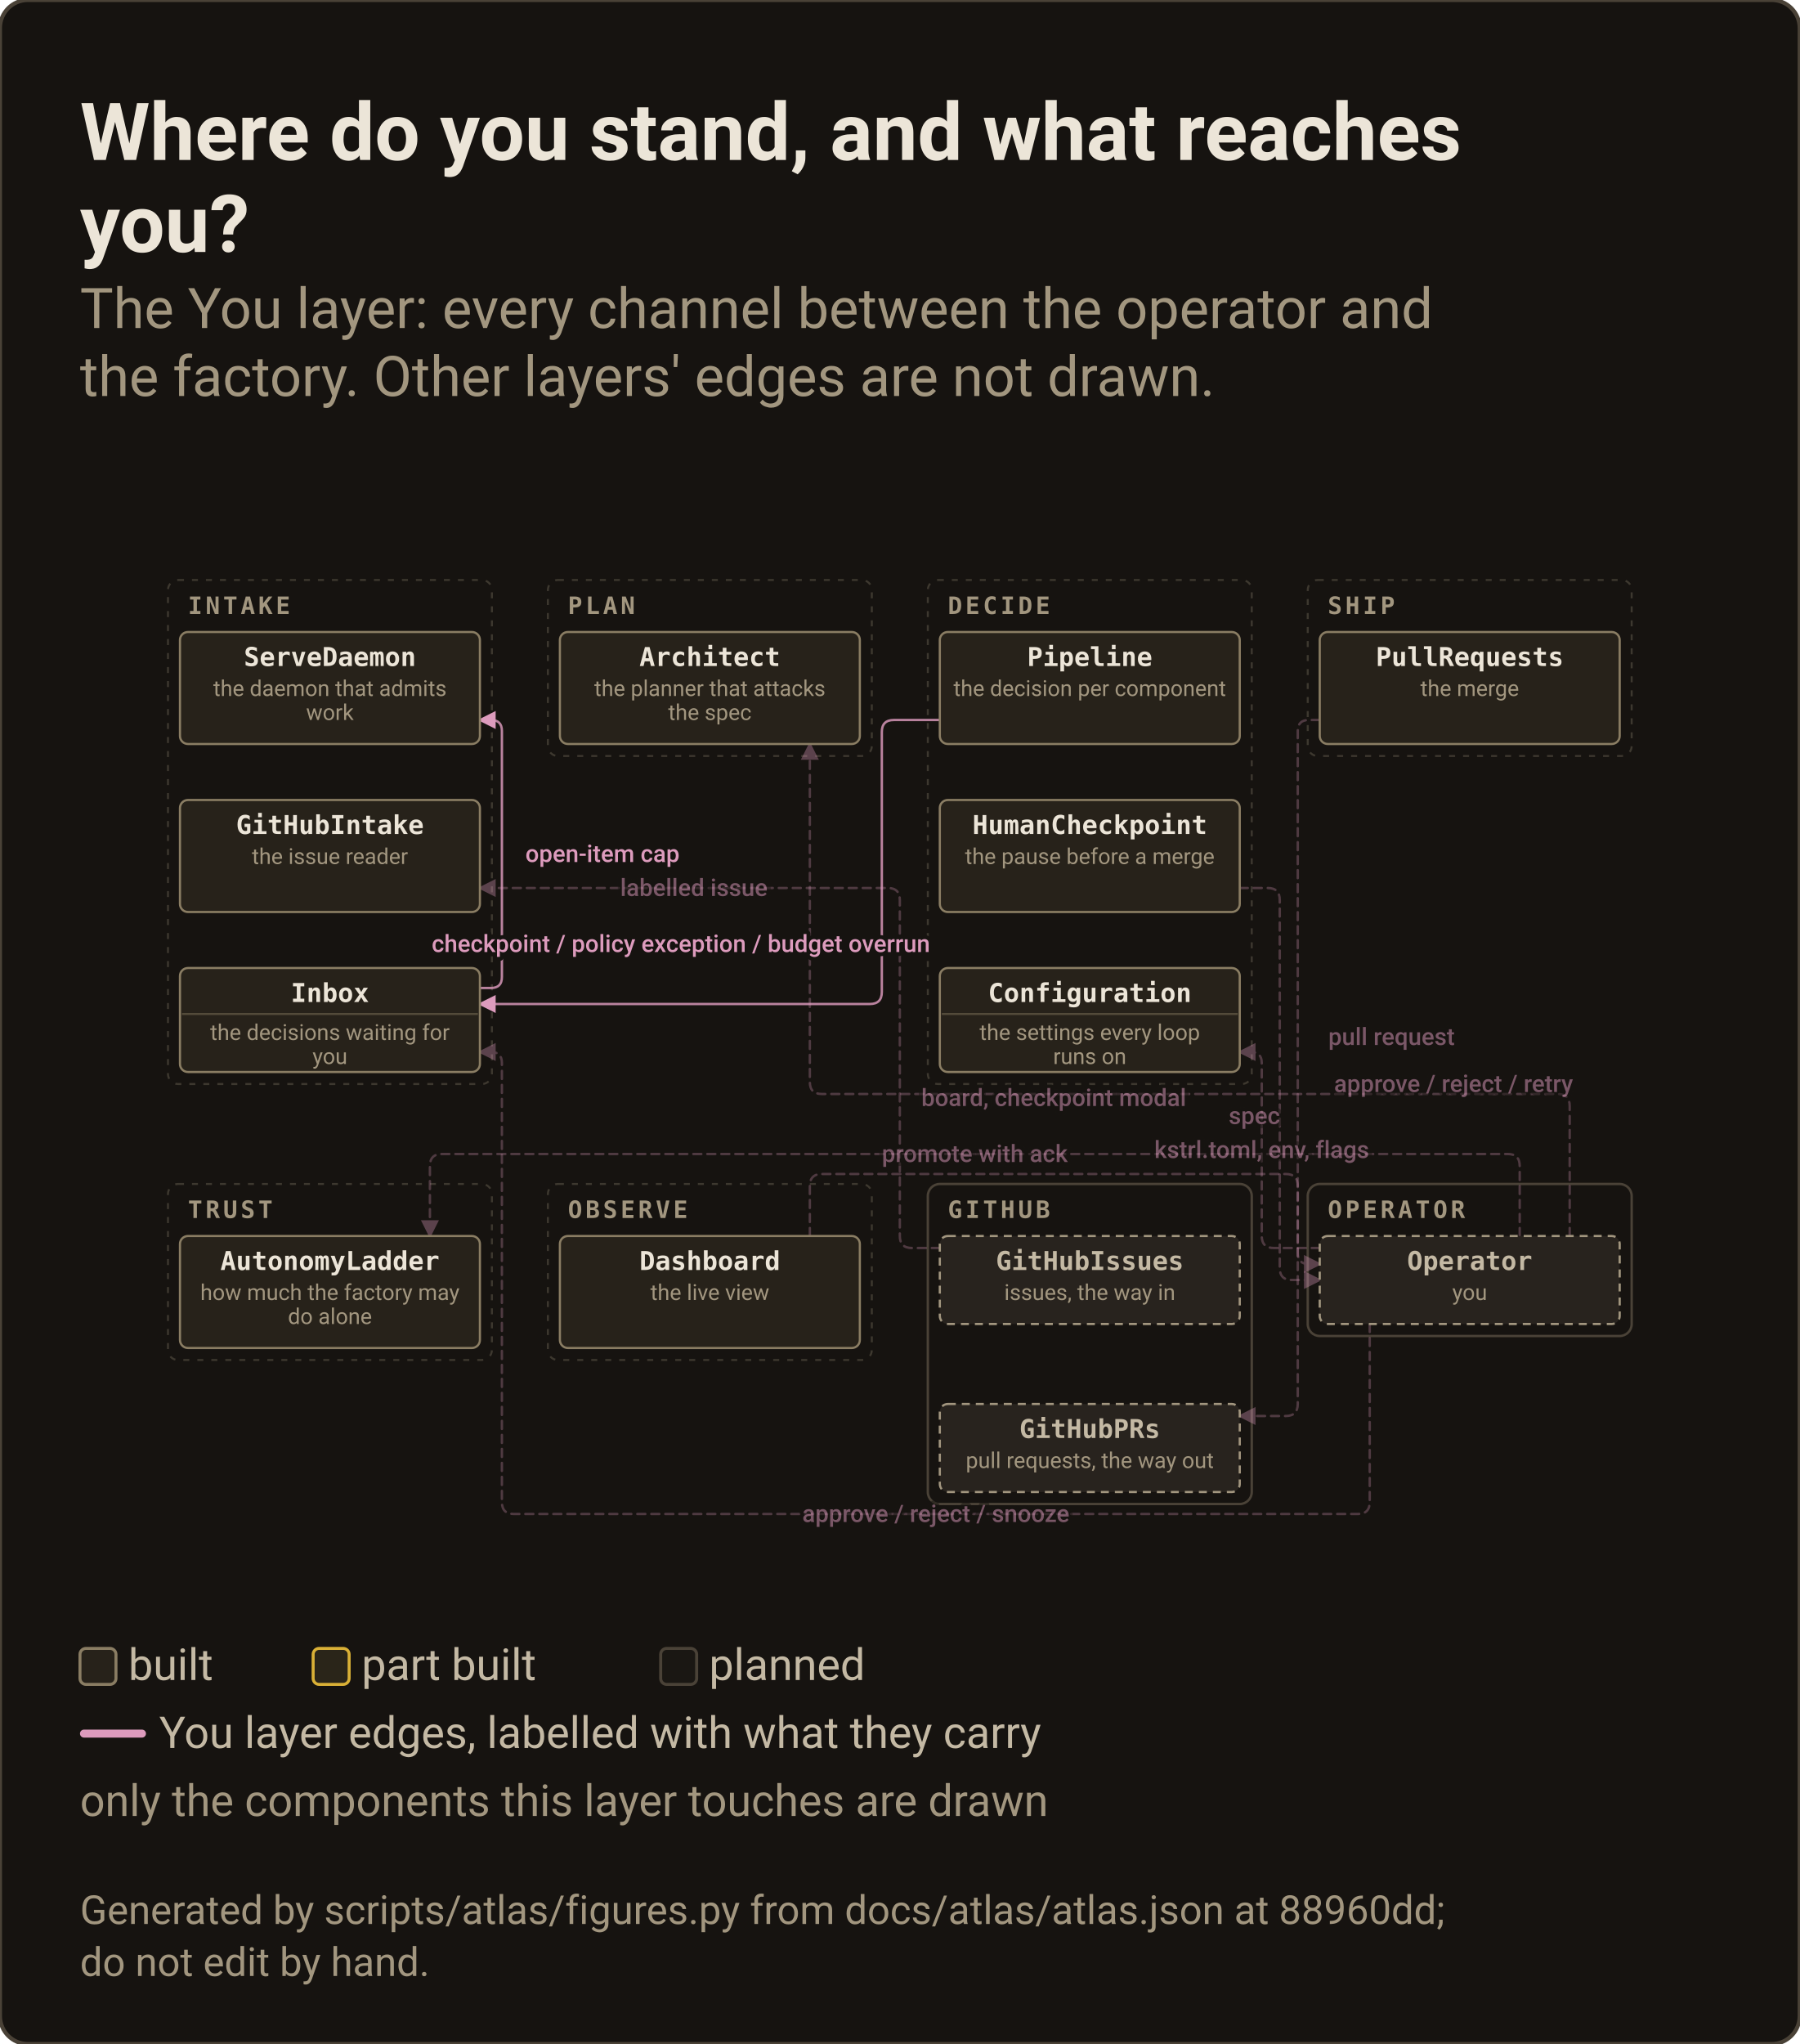
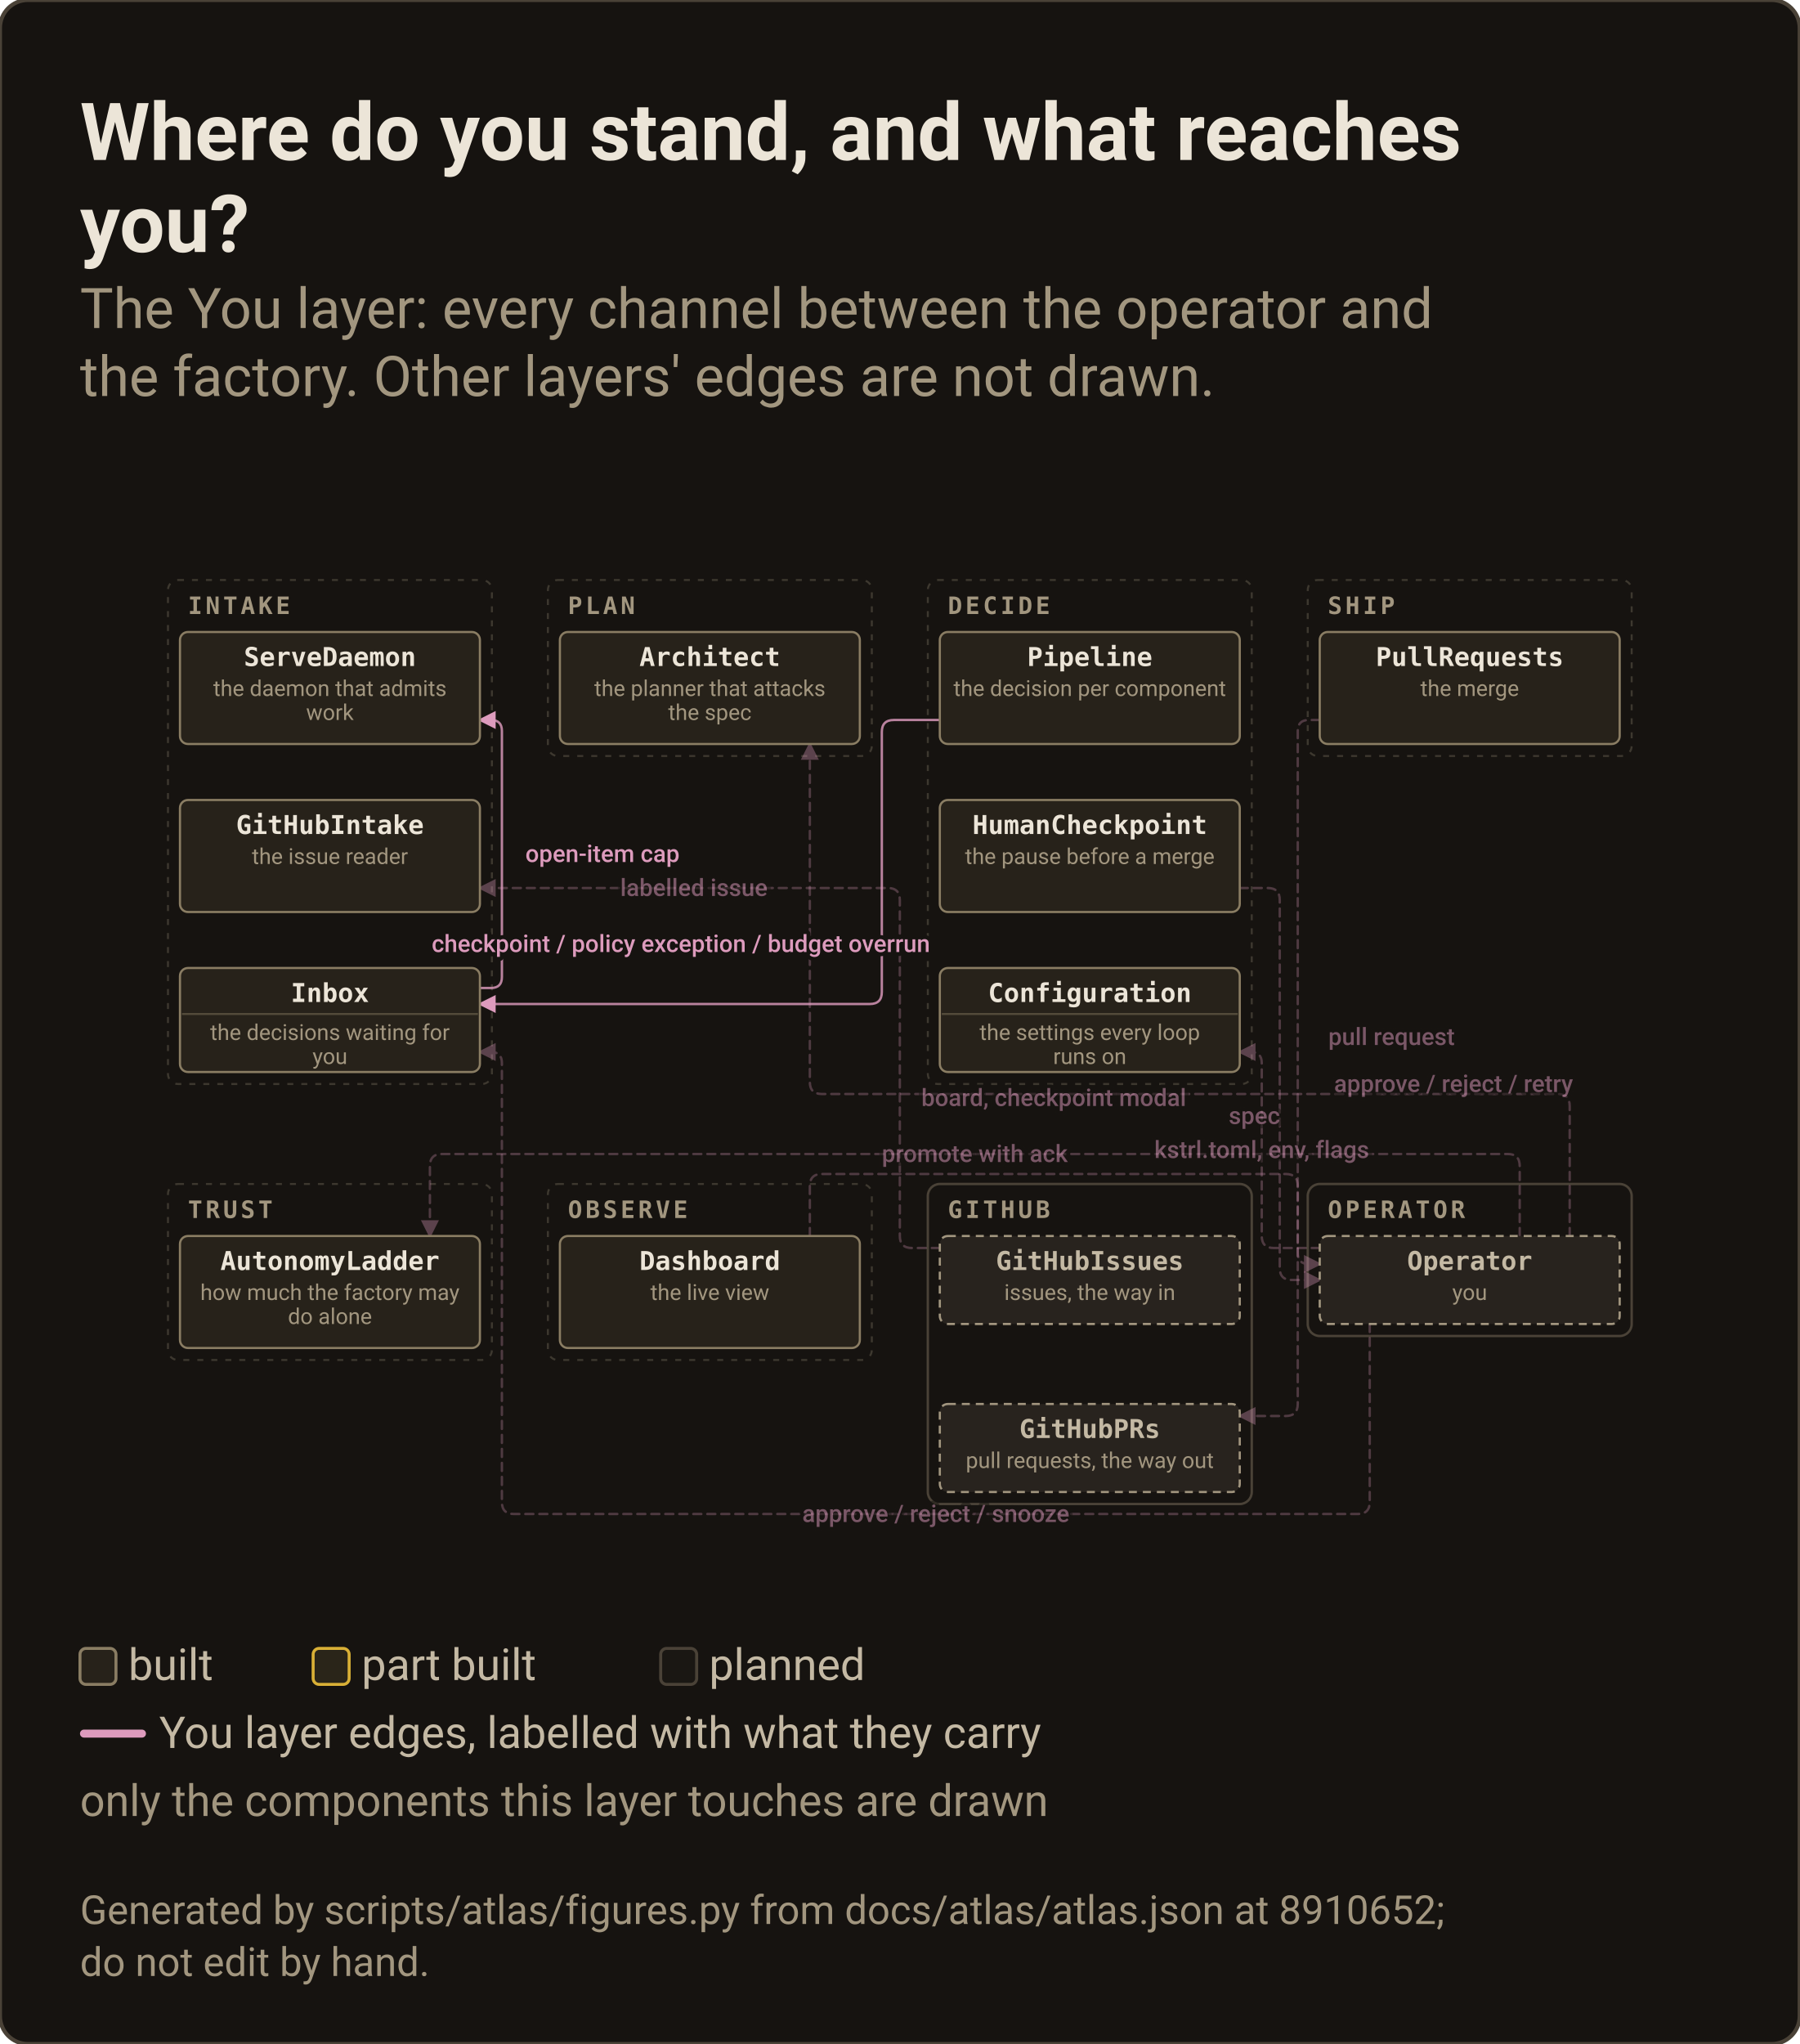
<svg xmlns="http://www.w3.org/2000/svg" width="900" height="1022" viewBox="0 0 900 1022" role="img" aria-label="You layer of the kstrl system map">
  <rect x="0" y="0" width="900" height="1022" rx="14" fill="#161310" stroke="#4A4237" stroke-width="2" />
  <text x="40.0" y="80.0" class="c0">Where do you stand, and what reaches</text>
  <text x="40.0" y="126.0" class="c0">you?</text>
  <text x="40.0" y="164.0" class="c1">The You layer: every channel between the operator and</text>
  <text x="40.0" y="198.0" class="c1">the factory. Other layers' edges are not drawn.</text>
  <svg id="map" x="76.0" y="216.0" width="748" height="586" viewBox="0 0 748 586" overflow="visible">
    <defs>
      <marker id="map-m-work" viewBox="0 0 8 8" refX="7" refY="4" markerUnits="userSpaceOnUse" markerWidth="9" markerHeight="9" orient="auto-start-reverse">
        <path d="M0,0 L8,4 L0,8 z" fill="#D9CDB2" />
      </marker>
      <marker id="map-m-measure" viewBox="0 0 8 8" refX="7" refY="4" markerUnits="userSpaceOnUse" markerWidth="9" markerHeight="9" orient="auto-start-reverse">
        <path d="M0,0 L8,4 L0,8 z" fill="#82A7BA" />
      </marker>
      <marker id="map-m-feedback" viewBox="0 0 8 8" refX="7" refY="4" markerUnits="userSpaceOnUse" markerWidth="9" markerHeight="9" orient="auto-start-reverse">
        <path d="M0,0 L8,4 L0,8 z" fill="#E39A86" />
      </marker>
      <marker id="map-m-operator" viewBox="0 0 8 8" refX="7" refY="4" markerUnits="userSpaceOnUse" markerWidth="9" markerHeight="9" orient="auto-start-reverse">
        <path d="M0,0 L8,4 L0,8 z" fill="#DD9BBD" />
      </marker>
      <marker id="map-m-trust" viewBox="0 0 8 8" refX="7" refY="4" markerUnits="userSpaceOnUse" markerWidth="9" markerHeight="9" orient="auto-start-reverse">
        <path d="M0,0 L8,4 L0,8 z" fill="#B48EC9" />
      </marker>
      <marker id="map-m-learn" viewBox="0 0 8 8" refX="7" refY="4" markerUnits="userSpaceOnUse" markerWidth="9" markerHeight="9" orient="auto-start-reverse">
        <path d="M0,0 L8,4 L0,8 z" fill="#86C9A9" />
      </marker>
      <marker id="map-m-record" viewBox="0 0 8 8" refX="7" refY="4" markerUnits="userSpaceOnUse" markerWidth="9" markerHeight="9" orient="auto-start-reverse">
        <path d="M0,0 L8,4 L0,8 z" fill="#B7C27C" />
      </marker>
      <marker id="map-m-change" viewBox="0 0 8 8" refX="7" refY="4" markerUnits="userSpaceOnUse" markerWidth="9" markerHeight="9" orient="auto-start-reverse">
        <path d="M0,0 L8,4 L0,8 z" fill="#E26D5A" />
      </marker>
      <marker id="map-m-reach" viewBox="0 0 8 8" refX="7" refY="4" markerUnits="userSpaceOnUse" markerWidth="9" markerHeight="9" orient="auto-start-reverse">
        <path d="M0,0 L8,4 L0,8 z" fill="#E5A84F" />
      </marker>
    </defs>
    <style>#map .node.quiet{opacity:.42}#map .node.planned{opacity:.5}#map .node.planned.quiet{opacity:.3}#map .node.meas .node__box{stroke:#82A7BA;stroke-width:2.2}#map .node.acts .node__box{stroke:#E5A84F;stroke-width:2.4}#map .node__ring{display:none;fill:none;stroke:#82A7BA;stroke-width:1.6}#map .node.meas .node__ring{display:inline}#map .flow.planned{opacity:.35}#map .flowlbl.planned{opacity:.5}#map .flow.off,#map .flowlbl.off{display:none}#map .flow.hot{opacity:1;stroke-opacity:1;stroke-width:2.6}#map .flowlbl.hot{opacity:1}</style>
    <rect x="8.0" y="74.0" width="162.0" height="252.0" rx="5" fill="none" stroke="#A2967F" stroke-opacity=".28" stroke-width="1" stroke-dasharray="3 4" />
    <text x="18.0" y="91.0" class="t1">INTAKE</text>
    <rect x="198.0" y="74.0" width="162.0" height="88.0" rx="5" fill="none" stroke="#A2967F" stroke-opacity=".28" stroke-width="1" stroke-dasharray="3 4" />
    <text x="208.0" y="91.0" class="t1">PLAN</text>
    <rect x="388.0" y="74.0" width="162.0" height="252.0" rx="5" fill="none" stroke="#A2967F" stroke-opacity=".28" stroke-width="1" stroke-dasharray="3 4" />
    <text x="398.0" y="91.0" class="t1">DECIDE</text>
    <rect x="578.0" y="74.0" width="162.0" height="88.0" rx="5" fill="none" stroke="#A2967F" stroke-opacity=".28" stroke-width="1" stroke-dasharray="3 4" />
    <text x="588.0" y="91.0" class="t1">SHIP</text>
    <rect x="8.0" y="376.0" width="162.0" height="88.0" rx="5" fill="none" stroke="#A2967F" stroke-opacity=".28" stroke-width="1" stroke-dasharray="3 4" />
    <text x="18.0" y="393.0" class="t1">TRUST</text>
    <rect x="198.0" y="376.0" width="162.0" height="88.0" rx="5" fill="none" stroke="#A2967F" stroke-opacity=".28" stroke-width="1" stroke-dasharray="3 4" />
    <text x="208.0" y="393.0" class="t1">OBSERVE</text>
    <rect x="388.0" y="376.0" width="162.0" height="160.0" rx="6" fill="none" stroke="#4A4237" stroke-width="1.2" />
    <text x="398.0" y="393.0" class="t1">GITHUB</text>
    <rect x="578.0" y="376.0" width="162.0" height="76.0" rx="6" fill="none" stroke="#4A4237" stroke-width="1.2" />
    <text x="588.0" y="393.0" class="t1">OPERATOR</text>
    <g data-layer="flow">
      <path id="map-f0" class="flow intake planned" data-edge="0" data-from="GitHubIssues" data-to="GitHubIntake" data-art="labelled issue" data-kind="intake" data-layer="operator" d="M 394.0 408.0 L 380.0 408.0 Q 374.0 408.0 374.0 402.0 L 374.0 234.0 Q 374.0 228.0 368.0 228.0 L 164.0 228.0" fill="none" stroke="#DD9BBD" stroke-opacity="0.82" stroke-width="1.2" stroke-dasharray="4 3" stroke-linecap="round" marker-end="url(#map-m-operator)" />
      <path id="map-f4" class="flow intake" data-edge="4" data-from="Inbox" data-to="ServeDaemon" data-art="open-item cap" data-kind="intake" data-layer="operator" d="M 164.0 278.0 L 169.5 278.0 Q 175.0 278.0 175.0 272.5 L 175.0 149.5 Q 175.0 144.0 169.5 144.0 L 164.0 144.0" fill="none" stroke="#DD9BBD" stroke-opacity="0.82" stroke-width="1.2" stroke-linecap="round" marker-end="url(#map-m-operator)" />
      <path id="map-f6" class="flow plan planned" data-edge="6" data-from="Operator" data-to="Architect" data-art="spec" data-kind="plan" data-layer="operator" d="M 709.0 402.0 L 709.0 337.0 Q 709.0 331.0 703.0 331.0 L 335.0 331.0 Q 329.0 331.0 329.0 325.0 L 329.0 156.0" fill="none" stroke="#DD9BBD" stroke-opacity="0.82" stroke-width="1.2" stroke-dasharray="4 3" stroke-linecap="round" marker-end="url(#map-m-operator)" />
      <path id="map-f40" class="flow ship planned" data-edge="40" data-from="PullRequests" data-to="GitHubPRs" data-art="pull request" data-kind="ship" data-layer="operator" d="M 584.0 144.0 L 578.5 144.0 Q 573.0 144.0 573.0 149.5 L 573.0 486.0 Q 573.0 492.0 567.0 492.0 L 544.0 492.0" fill="none" stroke="#DD9BBD" stroke-opacity="0.82" stroke-width="1.2" stroke-dasharray="4 3" stroke-linecap="round" marker-end="url(#map-m-operator)" />
      <path id="map-f43" class="flow trust" data-edge="43" data-from="Pipeline" data-to="Inbox" data-art="checkpoint / policy exception / budget overrun" data-kind="trust" data-layer="operator" d="M 394.0 144.0 L 371.0 144.0 Q 365.0 144.0 365.0 150.0 L 365.0 280.0 Q 365.0 286.0 359.0 286.0 L 164.0 286.0" fill="none" stroke="#DD9BBD" stroke-opacity="0.82" stroke-width="1.2" stroke-linecap="round" marker-end="url(#map-m-operator)" />
      <path id="map-f45" class="flow trust planned" data-edge="45" data-from="HumanCheckpoint" data-to="Operator" data-art="approve / reject / retry" data-kind="trust" data-layer="operator" d="M 544.0 228.0 L 558.0 228.0 Q 564.0 228.0 564.0 234.0 L 564.0 418.0 Q 564.0 424.0 570.0 424.0 L 584.0 424.0" fill="none" stroke="#DD9BBD" stroke-opacity="0.82" stroke-width="1.2" stroke-dasharray="4 3" stroke-linecap="round" marker-end="url(#map-m-operator)" />
      <path id="map-f47" class="flow decide planned" data-edge="47" data-from="Operator" data-to="Configuration" data-art="kstrl.toml, env, flags" data-kind="decide" data-layer="operator" d="M 584.0 408.0 L 561.0 408.0 Q 555.0 408.0 555.0 402.0 L 555.0 315.5 Q 555.0 310.0 549.5 310.0 L 544.0 310.0" fill="none" stroke="#DD9BBD" stroke-opacity="0.82" stroke-width="1.2" stroke-dasharray="4 3" stroke-linecap="round" marker-end="url(#map-m-operator)" />
      <path id="map-f65" class="flow observe planned" data-edge="65" data-from="Dashboard" data-to="Operator" data-art="board, checkpoint modal" data-kind="observe" data-layer="operator" d="M 329.0 402.0 L 329.0 377.0 Q 329.0 371.0 335.0 371.0 L 567.0 371.0 Q 573.0 371.0 573.0 377.0 L 573.0 410.5 Q 573.0 416.0 578.5 416.0 L 584.0 416.0" fill="none" stroke="#DD9BBD" stroke-opacity="0.82" stroke-width="1.2" stroke-dasharray="4 3" stroke-linecap="round" marker-end="url(#map-m-operator)" />
      <path id="map-f66" class="flow trust planned" data-edge="66" data-from="Operator" data-to="Inbox" data-art="approve / reject / snooze" data-kind="trust" data-layer="operator" d="M 609.0 446.0 L 609.0 535.0 Q 609.0 541.0 603.0 541.0 L 181.0 541.0 Q 175.0 541.0 175.0 535.0 L 175.0 315.5 Q 175.0 310.0 169.5 310.0 L 164.0 310.0" fill="none" stroke="#DD9BBD" stroke-opacity="0.82" stroke-width="1.2" stroke-dasharray="4 3" stroke-linecap="round" marker-end="url(#map-m-operator)" />
      <path id="map-f67" class="flow trust planned" data-edge="67" data-from="Operator" data-to="AutonomyLadder" data-art="promote with ack" data-kind="trust" data-layer="operator" d="M 684.0 402.0 L 684.0 367.0 Q 684.0 361.0 678.0 361.0 L 145.0 361.0 Q 139.0 361.0 139.0 367.0 L 139.0 402.0" fill="none" stroke="#DD9BBD" stroke-opacity="0.82" stroke-width="1.2" stroke-dasharray="4 3" stroke-linecap="round" marker-end="url(#map-m-operator)" />
    </g>
    <g class="node built" data-id="ServeDaemon" data-kind="component" data-state="built" data-region="intake" role="button" tabindex="0" aria-label="ServeDaemon, the daemon that admits work, built">
      <rect class="node__box" x="14.0" y="100.0" width="150.0" height="56.0" rx="4.0" fill="#27221A" stroke="#8A7D63" stroke-width="1.1" />
      <rect class="node__ring" x="17.0" y="103.0" width="144.0" height="50.0" rx="3.0" />
      <text x="89.0" y="117.0" class="t2">ServeDaemon</text>
      <g data-layer="job">
        <text x="89.0" y="132.0" class="t3">the daemon that admits</text>
        <text x="89.0" y="144.0" class="t3">work</text>
      </g>
    </g>
    <g class="node built" data-id="GitHubIntake" data-kind="component" data-state="built" data-region="intake" role="button" tabindex="0" aria-label="GitHubIntake, the issue reader, built">
      <rect class="node__box" x="14.0" y="184.0" width="150.0" height="56.0" rx="4.0" fill="#27221A" stroke="#8A7D63" stroke-width="1.1" />
      <rect class="node__ring" x="17.0" y="187.0" width="144.0" height="50.0" rx="3.0" />
      <text x="89.0" y="201.0" class="t2">GitHubIntake</text>
      <g data-layer="job">
        <text x="89.0" y="216.0" class="t3">the issue reader</text>
      </g>
    </g>
    <g class="node built" data-id="Inbox" data-kind="store" data-state="built" data-region="intake" role="button" tabindex="0" aria-label="Inbox, the decisions waiting for you, built">
      <rect class="node__box" x="14.0" y="268.0" width="150.0" height="52.0" rx="4.0" fill="#27221A" stroke="#8A7D63" stroke-width="1.1" />
      <rect class="node__ring" x="17.0" y="271.0" width="144.0" height="46.0" rx="3.0" />
      <text x="89.0" y="285.0" class="t2">Inbox</text>
      <line x1="15.0" y1="291.0" x2="163.0" y2="291.0" stroke="#8A7D63" stroke-opacity=".45" stroke-width="1" />
      <g data-layer="job">
        <text x="89.0" y="304.0" class="t3">the decisions waiting for</text>
        <text x="89.0" y="316.0" class="t3">you</text>
      </g>
    </g>
    <g class="node built" data-id="Architect" data-kind="component" data-state="built" data-region="plan" role="button" tabindex="0" aria-label="Architect, the planner that attacks the spec, built">
      <rect class="node__box" x="204.0" y="100.0" width="150.0" height="56.0" rx="4.0" fill="#27221A" stroke="#8A7D63" stroke-width="1.1" />
      <rect class="node__ring" x="207.0" y="103.0" width="144.0" height="50.0" rx="3.0" />
      <text x="279.0" y="117.0" class="t2">Architect</text>
      <g data-layer="job">
        <text x="279.0" y="132.0" class="t3">the planner that attacks</text>
        <text x="279.0" y="144.0" class="t3">the spec</text>
      </g>
    </g>
    <g class="node built" data-id="Pipeline" data-kind="component" data-state="built" data-region="decide" role="button" tabindex="0" aria-label="Pipeline, the decision per component, built">
      <rect class="node__box" x="394.0" y="100.0" width="150.0" height="56.0" rx="4.0" fill="#27221A" stroke="#8A7D63" stroke-width="1.1" />
      <rect class="node__ring" x="397.0" y="103.0" width="144.0" height="50.0" rx="3.0" />
      <text x="469.0" y="117.0" class="t2">Pipeline</text>
      <g data-layer="job">
        <text x="469.0" y="132.0" class="t3">the decision per component</text>
      </g>
    </g>
    <g class="node built" data-id="HumanCheckpoint" data-kind="component" data-state="built" data-region="decide" role="button" tabindex="0" aria-label="HumanCheckpoint, the pause before a merge, built">
      <rect class="node__box" x="394.0" y="184.0" width="150.0" height="56.0" rx="4.0" fill="#27221A" stroke="#8A7D63" stroke-width="1.1" />
      <rect class="node__ring" x="397.0" y="187.0" width="144.0" height="50.0" rx="3.0" />
      <text x="469.0" y="201.0" class="t2">HumanCheckpoint</text>
      <g data-layer="job">
        <text x="469.0" y="216.0" class="t3">the pause before a merge</text>
      </g>
    </g>
    <g class="node built" data-id="Configuration" data-kind="store" data-state="built" data-region="decide" role="button" tabindex="0" aria-label="Configuration, the settings every loop runs on, built">
      <rect class="node__box" x="394.0" y="268.0" width="150.0" height="52.0" rx="4.0" fill="#27221A" stroke="#8A7D63" stroke-width="1.1" />
      <rect class="node__ring" x="397.0" y="271.0" width="144.0" height="46.0" rx="3.0" />
      <text x="469.0" y="285.0" class="t2">Configuration</text>
      <line x1="395.0" y1="291.0" x2="543.0" y2="291.0" stroke="#8A7D63" stroke-opacity=".45" stroke-width="1" />
      <g data-layer="job">
        <text x="469.0" y="304.0" class="t3">the settings every loop</text>
        <text x="469.0" y="316.0" class="t3">runs on</text>
      </g>
    </g>
    <g class="node built" data-id="PullRequests" data-kind="component" data-state="built" data-region="ship" role="button" tabindex="0" aria-label="PullRequests, the merge, built">
      <rect class="node__box" x="584.0" y="100.0" width="150.0" height="56.0" rx="4.0" fill="#27221A" stroke="#8A7D63" stroke-width="1.1" />
      <rect class="node__ring" x="587.0" y="103.0" width="144.0" height="50.0" rx="3.0" />
      <text x="659.0" y="117.0" class="t2">PullRequests</text>
      <g data-layer="job">
        <text x="659.0" y="132.0" class="t3">the merge</text>
      </g>
    </g>
    <g class="node built" data-id="AutonomyLadder" data-kind="component" data-state="built" data-region="trust" role="button" tabindex="0" aria-label="AutonomyLadder, how much the factory may do alone, built">
      <rect class="node__box" x="14.0" y="402.0" width="150.0" height="56.0" rx="4.0" fill="#27221A" stroke="#8A7D63" stroke-width="1.1" />
      <rect class="node__ring" x="17.0" y="405.0" width="144.0" height="50.0" rx="3.0" />
      <text x="89.0" y="419.0" class="t2">AutonomyLadder</text>
      <g data-layer="job">
        <text x="89.0" y="434.0" class="t3">how much the factory may</text>
        <text x="89.0" y="446.0" class="t3">do alone</text>
      </g>
    </g>
    <g class="node built" data-id="Dashboard" data-kind="component" data-state="built" data-region="observe" role="button" tabindex="0" aria-label="Dashboard, the live view, built">
      <rect class="node__box" x="204.0" y="402.0" width="150.0" height="56.0" rx="4.0" fill="#27221A" stroke="#8A7D63" stroke-width="1.1" />
      <rect class="node__ring" x="207.0" y="405.0" width="144.0" height="50.0" rx="3.0" />
      <text x="279.0" y="419.0" class="t2">Dashboard</text>
      <g data-layer="job">
        <text x="279.0" y="434.0" class="t3">the live view</text>
      </g>
    </g>
    <g class="node actor" data-id="Operator" data-kind="actor" data-state="planned" data-region="operator" role="button" tabindex="0" aria-label="Operator, you, outside">
      <rect class="node__box" x="584.0" y="402.0" width="150.0" height="44.0" rx="4.0" fill="#28231E" stroke="#A2967F" stroke-width="1.1" stroke-dasharray="4 3" />
      <rect class="node__ring" x="587.0" y="405.0" width="144.0" height="38.0" rx="3.0" />
      <text x="659.0" y="419.0" class="t4">Operator</text>
      <g data-layer="job">
        <text x="659.0" y="434.0" class="t3">you</text>
      </g>
    </g>
    <g class="node actor" data-id="GitHubIssues" data-kind="actor" data-state="planned" data-region="github" role="button" tabindex="0" aria-label="GitHubIssues, issues, the way in, outside">
      <rect class="node__box" x="394.0" y="402.0" width="150.0" height="44.0" rx="4.0" fill="#28231E" stroke="#A2967F" stroke-width="1.1" stroke-dasharray="4 3" />
      <rect class="node__ring" x="397.0" y="405.0" width="144.0" height="38.0" rx="3.0" />
      <text x="469.0" y="419.0" class="t4">GitHubIssues</text>
      <g data-layer="job">
        <text x="469.0" y="434.0" class="t3">issues, the way in</text>
      </g>
    </g>
    <g class="node actor" data-id="GitHubPRs" data-kind="actor" data-state="planned" data-region="github" role="button" tabindex="0" aria-label="GitHubPRs, pull requests, the way out, outside">
      <rect class="node__box" x="394.0" y="486.0" width="150.0" height="44.0" rx="4.0" fill="#28231E" stroke="#A2967F" stroke-width="1.1" stroke-dasharray="4 3" />
      <rect class="node__ring" x="397.0" y="489.0" width="144.0" height="38.0" rx="3.0" />
      <text x="469.0" y="503.0" class="t4">GitHubPRs</text>
      <g data-layer="job">
        <text x="469.0" y="518.0" class="t3">pull requests, the way out</text>
      </g>
    </g>
    <g data-layer="flow">
      <g class="flowlbl intake planned" data-edge="0" data-from="GitHubIssues" data-to="GitHubIntake" data-layer="operator">
        <text x="271.0" y="232.0" class="t0">labelled issue</text>
      </g>
      <g class="flowlbl intake" data-edge="4" data-from="Inbox" data-to="ServeDaemon" data-layer="operator">
        <text x="225.3" y="215.0" class="t0">open-item cap</text>
      </g>
      <g class="flowlbl plan planned" data-edge="6" data-from="Operator" data-to="Architect" data-layer="operator">
        <text x="551.3" y="346.0" class="t0">spec</text>
      </g>
      <g class="flowlbl ship planned" data-edge="40" data-from="PullRequests" data-to="GitHubPRs" data-layer="operator">
        <text x="619.9" y="306.5" class="t0">pull request</text>
      </g>
      <g class="flowlbl trust" data-edge="43" data-from="Pipeline" data-to="Inbox" data-layer="operator">
        <text x="264.5" y="260.0" class="t0">checkpoint / policy exception / budget overrun</text>
      </g>
      <g class="flowlbl trust planned" data-edge="45" data-from="HumanCheckpoint" data-to="Operator" data-layer="operator">
        <text x="650.9" y="330.0" class="t0">approve / reject / retry</text>
      </g>
      <g class="flowlbl decide planned" data-edge="47" data-from="Operator" data-to="Configuration" data-layer="operator">
        <text x="555.0" y="363.0" class="t0">kstrl.toml, env, flags</text>
      </g>
      <g class="flowlbl observe planned" data-edge="65" data-from="Dashboard" data-to="Operator" data-layer="operator">
        <text x="451.0" y="337.0" class="t0">board, checkpoint modal</text>
      </g>
      <g class="flowlbl trust planned" data-edge="66" data-from="Operator" data-to="Inbox" data-layer="operator">
        <text x="392.0" y="545.0" class="t0">approve / reject / snooze</text>
      </g>
      <g class="flowlbl trust planned" data-edge="67" data-from="Operator" data-to="AutonomyLadder" data-layer="operator">
        <text x="411.5" y="365.0" class="t0">promote with ack</text>
      </g>
    </g>
    <style>#map .t0{font-family:ui-sans-serif,system-ui,-apple-system,"SF Pro Text","Segoe UI",Roboto,"Helvetica Neue",Arial,sans-serif;font-size:12.0px;font-weight:500;fill:#DD9BBD;text-anchor:middle;paint-order:stroke;stroke:#161310;stroke-width:4;stroke-linejoin:round}#map .t1{font-family:ui-monospace,"SF Mono",SFMono-Regular,"JetBrains Mono",Menlo,Consolas,monospace;font-size:12.0px;font-weight:600;fill:#A2967F;text-anchor:start;letter-spacing:.13em}#map .t2{font-family:ui-monospace,"SF Mono",SFMono-Regular,"JetBrains Mono",Menlo,Consolas,monospace;font-size:13.0px;font-weight:600;fill:#ECE5D8;text-anchor:middle}#map .t3{font-family:ui-sans-serif,system-ui,-apple-system,"SF Pro Text","Segoe UI",Roboto,"Helvetica Neue",Arial,sans-serif;font-size:11.0px;font-weight:400;fill:#A2967F;text-anchor:middle}#map .t4{font-family:ui-monospace,"SF Mono",SFMono-Regular,"JetBrains Mono",Menlo,Consolas,monospace;font-size:13.0px;font-weight:600;fill:#C4B9A4;text-anchor:middle}</style>
  </svg>
  <rect x="40.0" y="824.2" width="18" height="18" rx="3" fill="#27221A" stroke="#8A7D63" stroke-width="1.5" />
  <text x="64.2" y="840.0" class="c2">built</text>
  <rect x="156.6" y="824.2" width="18" height="18" rx="3" fill="#2A2519" stroke="#D9B036" stroke-width="1.5" />
  <text x="180.8" y="840.0" class="c2">part built</text>
  <rect x="330.4" y="824.2" width="18" height="18" rx="3" fill="#1A1713" stroke="#4A4237" stroke-width="1.5" />
  <text x="354.6" y="840.0" class="c2">planned</text>
  <rect x="40.0" y="864.8" width="33" height="4" rx="2" fill="#DD9BBD" />
  <text x="79.6" y="874.0" class="c2">You layer edges, labelled with what they carry</text>
  <text x="40.0" y="908.0" class="c3">only the components this layer touches are drawn</text>
-   <text x="40.0" y="962.0" class="c4">Generated by scripts/atlas/figures.py from docs/atlas/atlas.json at 88960dd;</text>
+   <text x="40.0" y="962.0" class="c4">Generated by scripts/atlas/figures.py from docs/atlas/atlas.json at 8910652;</text>
  <text x="40.0" y="988.0" class="c4">do not edit by hand.</text>
  <style>.c0{font-family:ui-sans-serif,system-ui,-apple-system,"SF Pro Text","Segoe UI",Roboto,"Helvetica Neue",Arial,sans-serif;font-size:40.0px;font-weight:600;fill:#ECE5D8;text-anchor:start}.c1{font-family:ui-sans-serif,system-ui,-apple-system,"SF Pro Text","Segoe UI",Roboto,"Helvetica Neue",Arial,sans-serif;font-size:28.0px;font-weight:400;fill:#A2967F;text-anchor:start}.c2{font-family:ui-sans-serif,system-ui,-apple-system,"SF Pro Text","Segoe UI",Roboto,"Helvetica Neue",Arial,sans-serif;font-size:22.0px;font-weight:400;fill:#C4B9A4;text-anchor:start}.c3{font-family:ui-sans-serif,system-ui,-apple-system,"SF Pro Text","Segoe UI",Roboto,"Helvetica Neue",Arial,sans-serif;font-size:22.0px;font-weight:400;fill:#A2967F;text-anchor:start}.c4{font-family:ui-sans-serif,system-ui,-apple-system,"SF Pro Text","Segoe UI",Roboto,"Helvetica Neue",Arial,sans-serif;font-size:20.0px;font-weight:400;fill:#A2967F;text-anchor:start}</style>
</svg>
